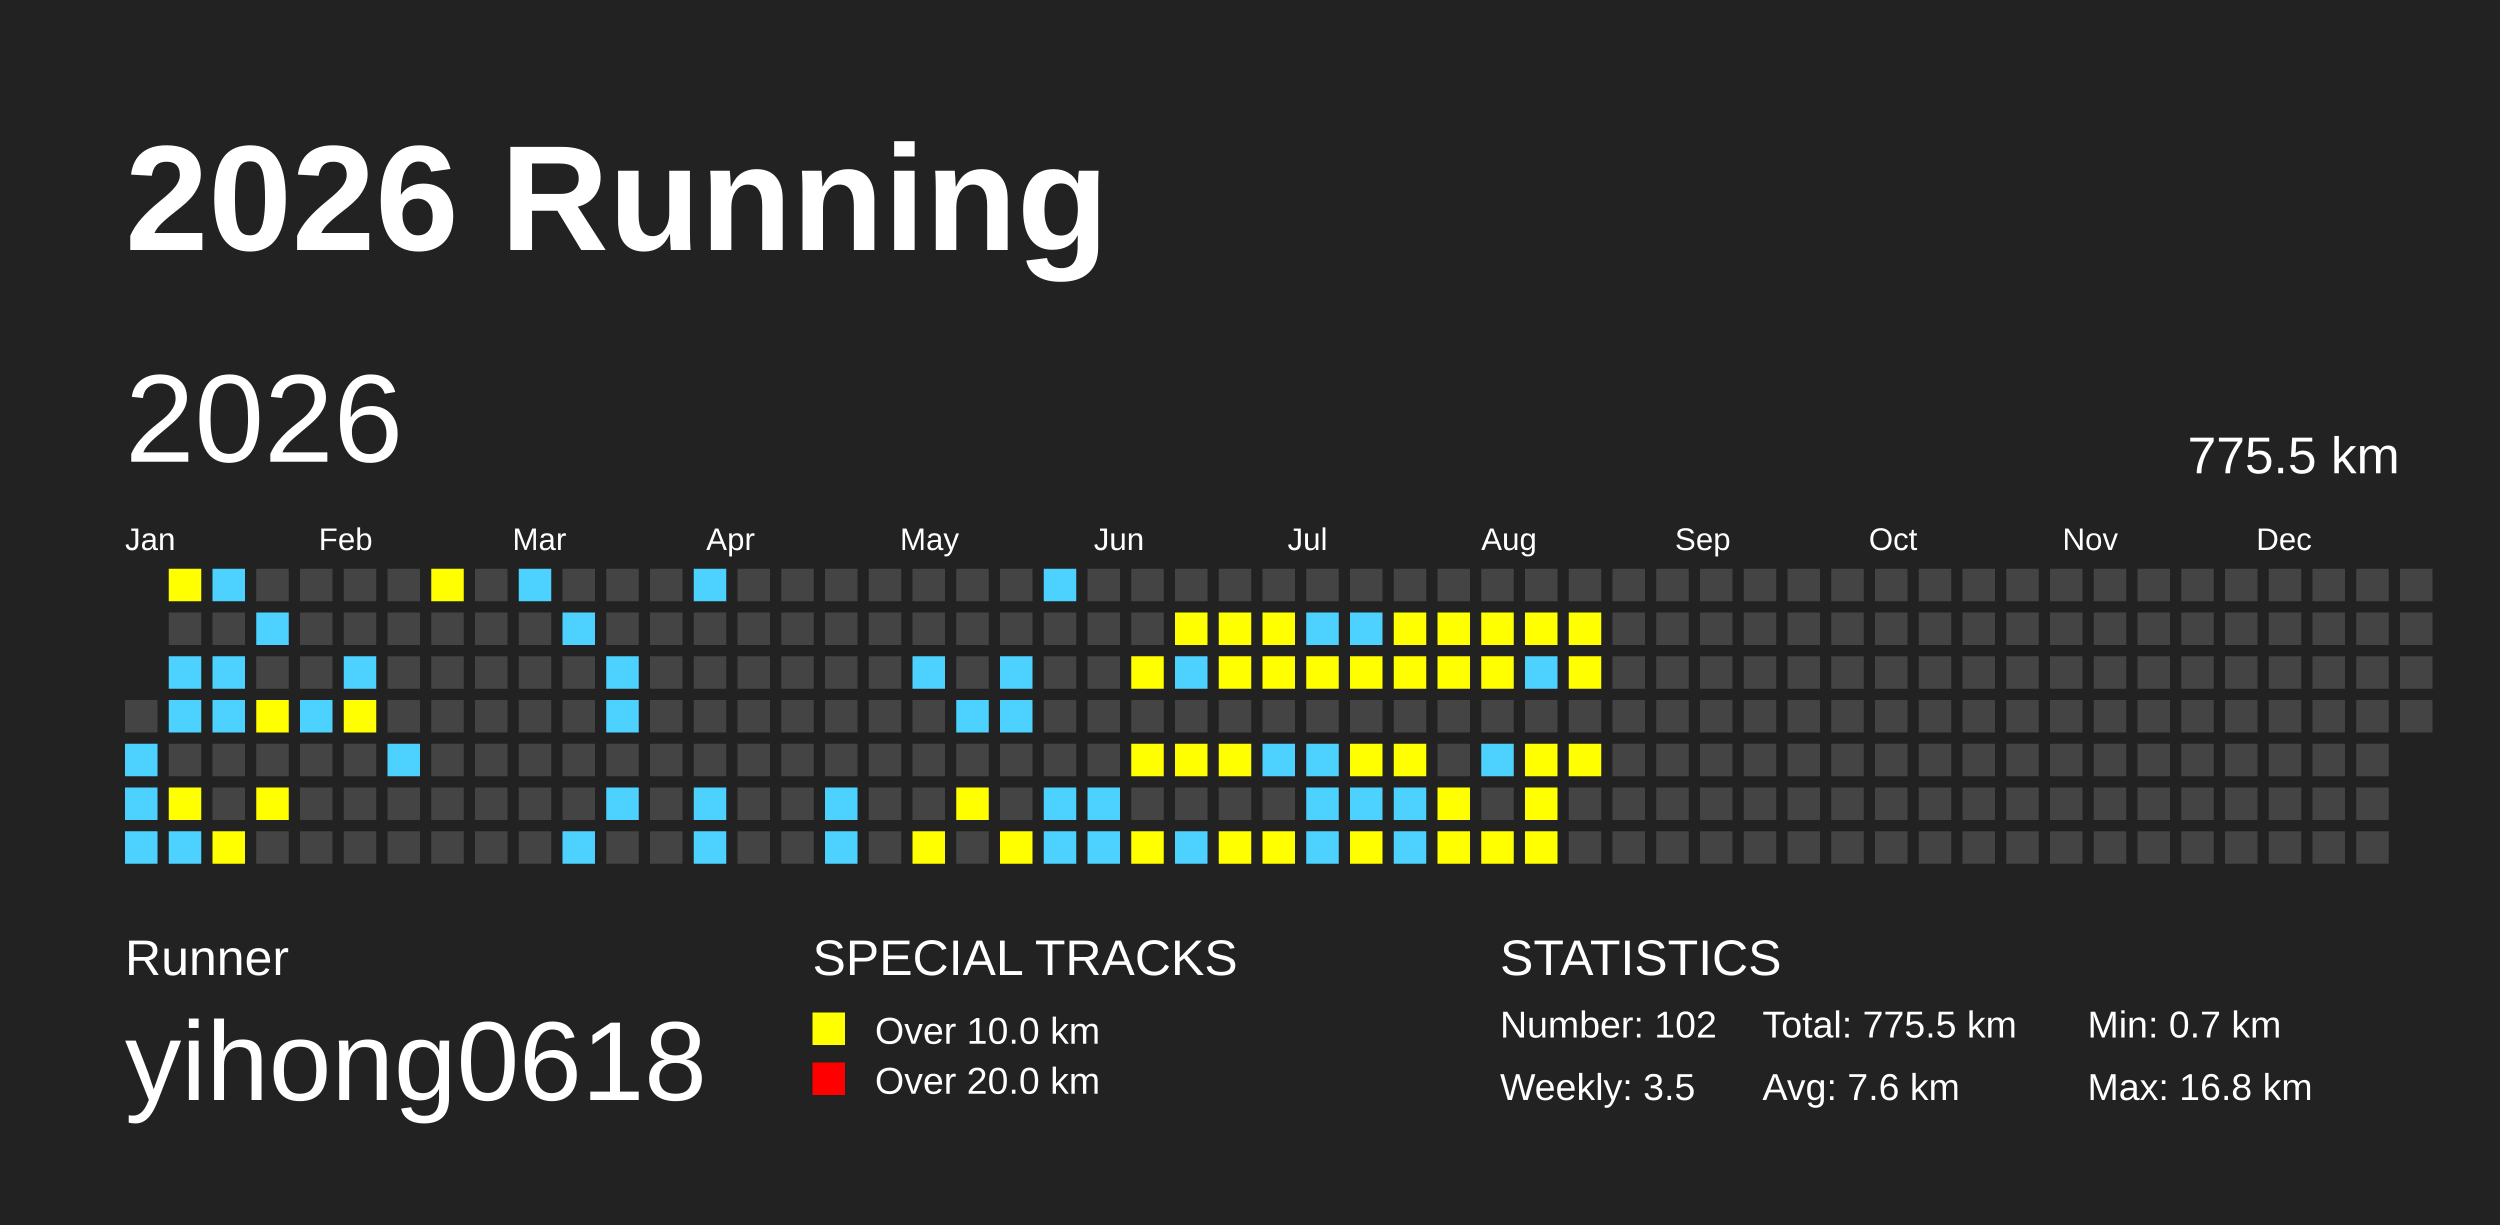
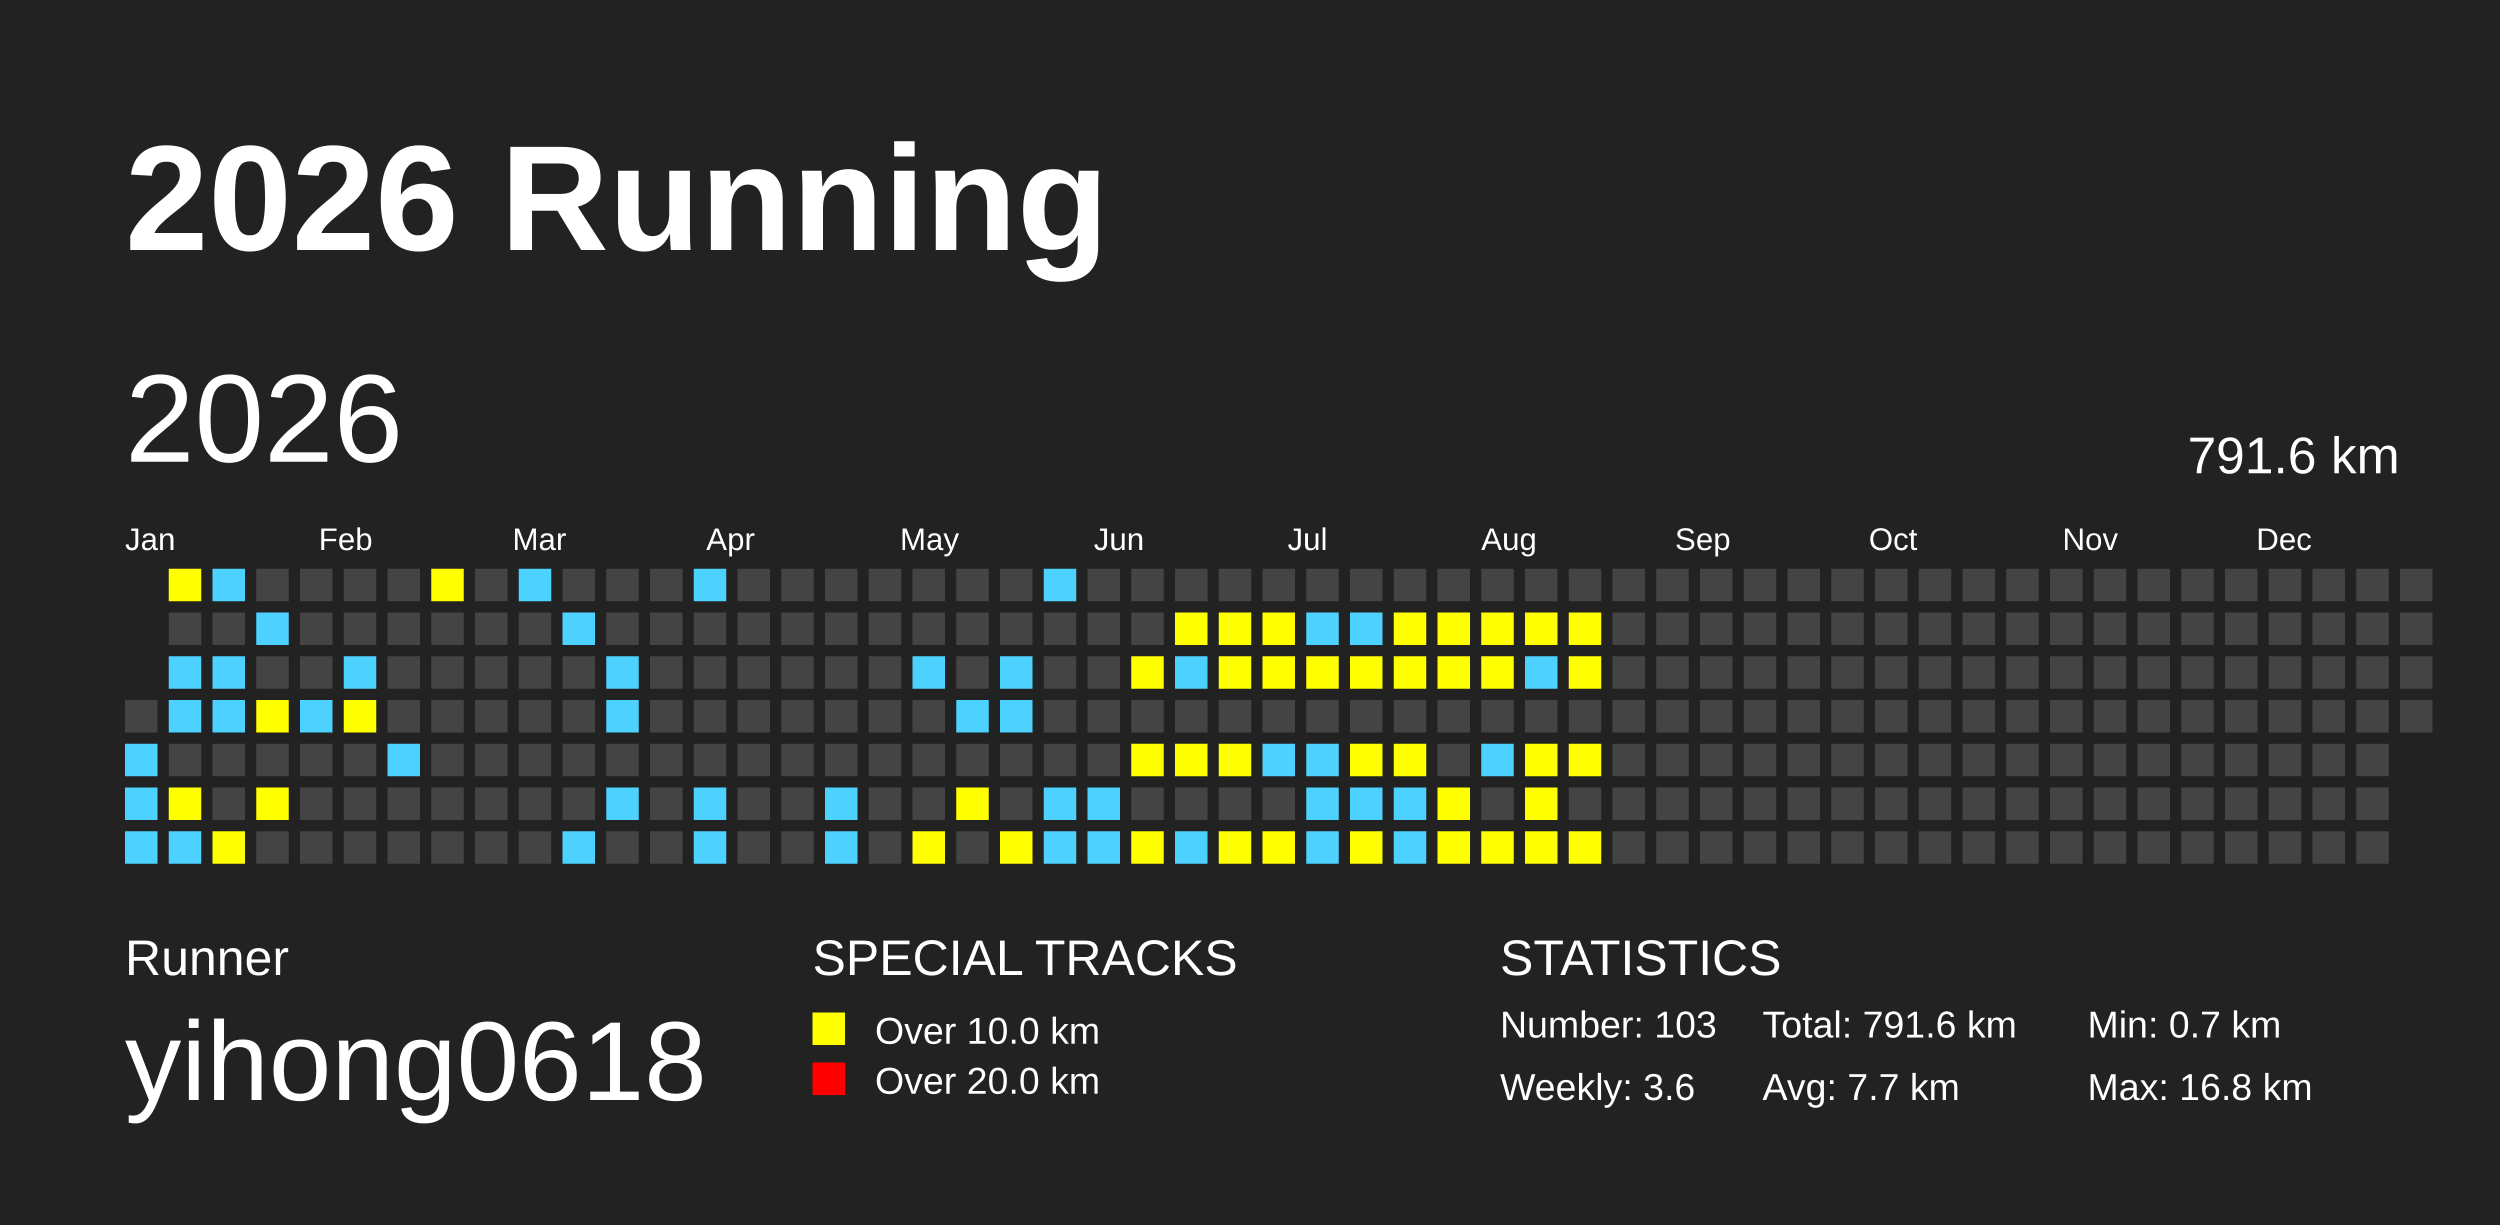
<svg xmlns="http://www.w3.org/2000/svg" baseProfile="full" height="98mm" version="1.1" viewBox="0,0,200,98" width="200mm">
  <defs>
    <pattern height="2" id="indoor-stripe" patternUnits="userSpaceOnUse" width="2">
      <line stroke="white" stroke-opacity="0.45" stroke-width="0.5" x1="0" x2="2" y1="2" y2="0" />
    </pattern>
  </defs>
  <rect fill="#222222" height="98" width="200" x="0" y="0" />
  <text fill="#FFFFFF" style="font-size:12px; font-family:Arial; font-weight:bold;" x="10" y="20">2026 Running</text>
  <text fill="#FFFFFF" style="font-size:4px; font-family:Arial" x="10" y="78">Runner</text>
  <text fill="#FFFFFF" style="font-size:9px; font-family:Arial" x="10" y="88">yihong0618</text>
  <text fill="#FFFFFF" style="font-size:4px; font-family:Arial" x="65" y="78">SPECIAL TRACKS</text>
  <rect fill="yellow" height="2.6" width="2.6" x="65" y="81" />
  <text fill="#FFFFFF" style="font-size:3px; font-family:Arial" x="70" y="83.5">Over 10.0 km</text>
  <rect fill="red" height="2.6" width="2.6" x="65" y="85" />
  <text fill="#FFFFFF" style="font-size:3px; font-family:Arial" x="70" y="87.5">Over 20.0 km</text>
  <text fill="#FFFFFF" style="font-size:4px; font-family:Arial" x="120" y="78">STATISTICS</text>
-   <text fill="#FFFFFF" style="font-size:3px; font-family:Arial" x="120" y="83">Number: 102</text>
-   <text fill="#FFFFFF" style="font-size:3px; font-family:Arial" x="120" y="88">Weekly: 3.5</text>
-   <text fill="#FFFFFF" style="font-size:3px; font-family:Arial" x="141" y="83">Total: 775.5 km</text>
-   <text fill="#FFFFFF" style="font-size:3px; font-family:Arial" x="141" y="88">Avg: 7.6 km</text>
+   <text fill="#FFFFFF" style="font-size:3px; font-family:Arial" x="120" y="83">Number: 103</text>
+   <text fill="#FFFFFF" style="font-size:3px; font-family:Arial" x="120" y="88">Weekly: 3.6</text>
+   <text fill="#FFFFFF" style="font-size:3px; font-family:Arial" x="141" y="83">Total: 791.6 km</text>
+   <text fill="#FFFFFF" style="font-size:3px; font-family:Arial" x="141" y="88">Avg: 7.7 km</text>
  <text fill="#FFFFFF" style="font-size:3px; font-family:Arial" x="167" y="83">Min: 0.7 km</text>
  <text fill="#FFFFFF" style="font-size:3px; font-family:Arial" x="167" y="88">Max: 16.8 km</text>
  <text dominant-baseline="hanging" fill="#FFFFFF" style="font-size:10.0px; font-family:Arial;" x="10" y="30">2026</text>
-   <text dominant-baseline="hanging" fill="#FFFFFF" style="font-size:4.125px; font-family:Arial;" x="175" y="35">775.5 km</text>
+   <text dominant-baseline="hanging" fill="#FFFFFF" style="font-size:4.125px; font-family:Arial;" x="175" y="35">791.6 km</text>
  <text fill="#FFFFFF" style="font-size:2.5px; font-family:Arial" x="10.0" y="44">Jan</text>
  <text fill="#FFFFFF" style="font-size:2.5px; font-family:Arial" x="25.5" y="44">Feb</text>
  <text fill="#FFFFFF" style="font-size:2.5px; font-family:Arial" x="41.0" y="44">Mar</text>
  <text fill="#FFFFFF" style="font-size:2.5px; font-family:Arial" x="56.5" y="44">Apr</text>
  <text fill="#FFFFFF" style="font-size:2.5px; font-family:Arial" x="72.0" y="44">May</text>
  <text fill="#FFFFFF" style="font-size:2.5px; font-family:Arial" x="87.5" y="44">Jun</text>
  <text fill="#FFFFFF" style="font-size:2.5px; font-family:Arial" x="103.0" y="44">Jul</text>
  <text fill="#FFFFFF" style="font-size:2.5px; font-family:Arial" x="118.5" y="44">Aug</text>
  <text fill="#FFFFFF" style="font-size:2.5px; font-family:Arial" x="134.0" y="44">Sep</text>
  <text fill="#FFFFFF" style="font-size:2.5px; font-family:Arial" x="149.5" y="44">Oct</text>
  <text fill="#FFFFFF" style="font-size:2.5px; font-family:Arial" x="165.0" y="44">Nov</text>
  <text fill="#FFFFFF" style="font-size:2.5px; font-family:Arial" x="180.5" y="44">Dec</text>
  <rect fill="#444444" height="2.6" width="2.6" x="10.0" y="56.0" />
  <rect fill="#4DD2FF" height="2.6" width="2.6" x="10.0" y="59.5" />
  <rect fill="#4DD2FF" height="2.6" width="2.6" x="10.0" y="63.0" />
  <rect fill="#4DD2FF" height="2.6" width="2.6" x="10.0" y="66.5" />
  <rect fill="yellow" height="2.6" width="2.6" x="13.5" y="45.5" />
  <rect fill="#444444" height="2.6" width="2.6" x="13.5" y="49.0" />
  <rect fill="#4DD2FF" height="2.6" width="2.6" x="13.5" y="52.5" />
  <rect fill="#4DD2FF" height="2.6" width="2.6" x="13.5" y="56.0" />
  <rect fill="#444444" height="2.6" width="2.6" x="13.5" y="59.5" />
  <rect fill="yellow" height="2.6" width="2.6" x="13.5" y="63.0" />
  <rect fill="#4DD2FF" height="2.6" width="2.6" x="13.5" y="66.5" />
  <rect fill="#4DD2FF" height="2.6" width="2.6" x="17.0" y="45.5" />
  <rect fill="#444444" height="2.6" width="2.6" x="17.0" y="49.0" />
  <rect fill="#4DD2FF" height="2.6" width="2.6" x="17.0" y="52.5" />
  <rect fill="#4DD2FF" height="2.6" width="2.6" x="17.0" y="56.0" />
  <rect fill="#444444" height="2.6" width="2.6" x="17.0" y="59.5" />
  <rect fill="#444444" height="2.6" width="2.6" x="17.0" y="63.0" />
  <rect fill="yellow" height="2.6" width="2.6" x="17.0" y="66.5" />
  <rect fill="#444444" height="2.6" width="2.6" x="20.5" y="45.5" />
  <rect fill="#4DD2FF" height="2.6" width="2.6" x="20.5" y="49.0" />
  <rect fill="#444444" height="2.6" width="2.6" x="20.5" y="52.5" />
  <rect fill="yellow" height="2.6" width="2.6" x="20.5" y="56.0" />
  <rect fill="#444444" height="2.6" width="2.6" x="20.5" y="59.5" />
  <rect fill="yellow" height="2.6" width="2.6" x="20.5" y="63.0" />
  <rect fill="#444444" height="2.6" width="2.6" x="20.5" y="66.5" />
  <rect fill="#444444" height="2.6" width="2.6" x="24.0" y="45.5" />
  <rect fill="#444444" height="2.6" width="2.6" x="24.0" y="49.0" />
  <rect fill="#444444" height="2.6" width="2.6" x="24.0" y="52.5" />
  <rect fill="#4DD2FF" height="2.6" width="2.6" x="24.0" y="56.0" />
  <rect fill="#444444" height="2.6" width="2.6" x="24.0" y="59.5" />
  <rect fill="#444444" height="2.6" width="2.6" x="24.0" y="63.0" />
  <rect fill="#444444" height="2.6" width="2.6" x="24.0" y="66.5" />
  <rect fill="#444444" height="2.6" width="2.6" x="27.5" y="45.5" />
  <rect fill="#444444" height="2.6" width="2.6" x="27.5" y="49.0" />
  <rect fill="#4DD2FF" height="2.6" width="2.6" x="27.5" y="52.5" />
  <rect fill="yellow" height="2.6" width="2.6" x="27.5" y="56.0" />
  <rect fill="#444444" height="2.6" width="2.6" x="27.5" y="59.5" />
  <rect fill="#444444" height="2.6" width="2.6" x="27.5" y="63.0" />
  <rect fill="#444444" height="2.6" width="2.6" x="27.5" y="66.5" />
  <rect fill="#444444" height="2.6" width="2.6" x="31.0" y="45.5" />
  <rect fill="#444444" height="2.6" width="2.6" x="31.0" y="49.0" />
  <rect fill="#444444" height="2.6" width="2.6" x="31.0" y="52.5" />
  <rect fill="#444444" height="2.6" width="2.6" x="31.0" y="56.0" />
  <rect fill="#4DD2FF" height="2.6" width="2.6" x="31.0" y="59.5" />
  <rect fill="#444444" height="2.6" width="2.6" x="31.0" y="63.0" />
  <rect fill="#444444" height="2.6" width="2.6" x="31.0" y="66.5" />
  <rect fill="yellow" height="2.6" width="2.6" x="34.5" y="45.5" />
  <rect fill="#444444" height="2.6" width="2.6" x="34.5" y="49.0" />
  <rect fill="#444444" height="2.6" width="2.6" x="34.5" y="52.5" />
  <rect fill="#444444" height="2.6" width="2.6" x="34.5" y="56.0" />
  <rect fill="#444444" height="2.6" width="2.6" x="34.5" y="59.5" />
  <rect fill="#444444" height="2.6" width="2.6" x="34.5" y="63.0" />
  <rect fill="#444444" height="2.6" width="2.6" x="34.5" y="66.5" />
  <rect fill="#444444" height="2.6" width="2.6" x="38.0" y="45.5" />
  <rect fill="#444444" height="2.6" width="2.6" x="38.0" y="49.0" />
  <rect fill="#444444" height="2.6" width="2.6" x="38.0" y="52.5" />
  <rect fill="#444444" height="2.6" width="2.6" x="38.0" y="56.0" />
  <rect fill="#444444" height="2.6" width="2.6" x="38.0" y="59.5" />
  <rect fill="#444444" height="2.6" width="2.6" x="38.0" y="63.0" />
  <rect fill="#444444" height="2.6" width="2.6" x="38.0" y="66.5" />
  <rect fill="#4DD2FF" height="2.6" width="2.6" x="41.5" y="45.5" />
  <rect fill="#444444" height="2.6" width="2.6" x="41.5" y="49.0" />
  <rect fill="#444444" height="2.6" width="2.6" x="41.5" y="52.5" />
  <rect fill="#444444" height="2.6" width="2.6" x="41.5" y="56.0" />
  <rect fill="#444444" height="2.6" width="2.6" x="41.5" y="59.5" />
  <rect fill="#444444" height="2.6" width="2.6" x="41.5" y="63.0" />
  <rect fill="#444444" height="2.6" width="2.6" x="41.5" y="66.5" />
  <rect fill="#444444" height="2.6" width="2.6" x="45.0" y="45.5" />
  <rect fill="#4DD2FF" height="2.6" width="2.6" x="45.0" y="49.0" />
  <rect fill="#444444" height="2.6" width="2.6" x="45.0" y="52.5" />
  <rect fill="#444444" height="2.6" width="2.6" x="45.0" y="56.0" />
  <rect fill="#444444" height="2.6" width="2.6" x="45.0" y="59.5" />
  <rect fill="#444444" height="2.6" width="2.6" x="45.0" y="63.0" />
  <rect fill="#4DD2FF" height="2.6" width="2.6" x="45.0" y="66.5" />
  <rect fill="#444444" height="2.6" width="2.6" x="48.5" y="45.5" />
  <rect fill="#444444" height="2.6" width="2.6" x="48.5" y="49.0" />
  <rect fill="#4DD2FF" height="2.6" width="2.6" x="48.5" y="52.5" />
  <rect fill="#4DD2FF" height="2.6" width="2.6" x="48.5" y="56.0" />
  <rect fill="#444444" height="2.6" width="2.6" x="48.5" y="59.5" />
  <rect fill="#4DD2FF" height="2.6" width="2.6" x="48.5" y="63.0" />
  <rect fill="#444444" height="2.6" width="2.6" x="48.5" y="66.5" />
  <rect fill="#444444" height="2.6" width="2.6" x="52.0" y="45.5" />
  <rect fill="#444444" height="2.6" width="2.6" x="52.0" y="49.0" />
  <rect fill="#444444" height="2.6" width="2.6" x="52.0" y="52.5" />
  <rect fill="#444444" height="2.6" width="2.6" x="52.0" y="56.0" />
  <rect fill="#444444" height="2.6" width="2.6" x="52.0" y="59.5" />
  <rect fill="#444444" height="2.6" width="2.6" x="52.0" y="63.0" />
  <rect fill="#444444" height="2.6" width="2.6" x="52.0" y="66.5" />
  <rect fill="#4DD2FF" height="2.6" width="2.6" x="55.5" y="45.5" />
  <rect fill="#444444" height="2.6" width="2.6" x="55.5" y="49.0" />
  <rect fill="#444444" height="2.6" width="2.6" x="55.5" y="52.5" />
  <rect fill="#444444" height="2.6" width="2.6" x="55.5" y="56.0" />
  <rect fill="#444444" height="2.6" width="2.6" x="55.5" y="59.5" />
  <rect fill="#4DD2FF" height="2.6" width="2.6" x="55.5" y="63.0" />
  <rect fill="#4DD2FF" height="2.6" width="2.6" x="55.5" y="66.5" />
  <rect fill="#444444" height="2.6" width="2.6" x="59.0" y="45.5" />
  <rect fill="#444444" height="2.6" width="2.6" x="59.0" y="49.0" />
  <rect fill="#444444" height="2.6" width="2.6" x="59.0" y="52.5" />
  <rect fill="#444444" height="2.6" width="2.6" x="59.0" y="56.0" />
  <rect fill="#444444" height="2.6" width="2.6" x="59.0" y="59.5" />
  <rect fill="#444444" height="2.6" width="2.6" x="59.0" y="63.0" />
  <rect fill="#444444" height="2.6" width="2.6" x="59.0" y="66.5" />
  <rect fill="#444444" height="2.6" width="2.6" x="62.5" y="45.5" />
  <rect fill="#444444" height="2.6" width="2.6" x="62.5" y="49.0" />
  <rect fill="#444444" height="2.6" width="2.6" x="62.5" y="52.5" />
  <rect fill="#444444" height="2.6" width="2.6" x="62.5" y="56.0" />
  <rect fill="#444444" height="2.6" width="2.6" x="62.5" y="59.5" />
  <rect fill="#444444" height="2.6" width="2.6" x="62.5" y="63.0" />
  <rect fill="#444444" height="2.6" width="2.6" x="62.5" y="66.5" />
  <rect fill="#444444" height="2.6" width="2.6" x="66.0" y="45.5" />
  <rect fill="#444444" height="2.6" width="2.6" x="66.0" y="49.0" />
  <rect fill="#444444" height="2.6" width="2.6" x="66.0" y="52.5" />
  <rect fill="#444444" height="2.6" width="2.6" x="66.0" y="56.0" />
  <rect fill="#444444" height="2.6" width="2.6" x="66.0" y="59.5" />
  <rect fill="#4DD2FF" height="2.6" width="2.6" x="66.0" y="63.0" />
  <rect fill="#4DD2FF" height="2.6" width="2.6" x="66.0" y="66.5" />
  <rect fill="#444444" height="2.6" width="2.6" x="69.5" y="45.5" />
  <rect fill="#444444" height="2.6" width="2.6" x="69.5" y="49.0" />
  <rect fill="#444444" height="2.6" width="2.6" x="69.5" y="52.5" />
  <rect fill="#444444" height="2.6" width="2.6" x="69.5" y="56.0" />
  <rect fill="#444444" height="2.6" width="2.6" x="69.5" y="59.5" />
  <rect fill="#444444" height="2.6" width="2.6" x="69.5" y="63.0" />
  <rect fill="#444444" height="2.6" width="2.6" x="69.5" y="66.5" />
  <rect fill="#444444" height="2.6" width="2.6" x="73.0" y="45.5" />
  <rect fill="#444444" height="2.6" width="2.6" x="73.0" y="49.0" />
  <rect fill="#4DD2FF" height="2.6" width="2.6" x="73.0" y="52.5" />
  <rect fill="#444444" height="2.6" width="2.6" x="73.0" y="56.0" />
  <rect fill="#444444" height="2.6" width="2.6" x="73.0" y="59.5" />
  <rect fill="#444444" height="2.6" width="2.6" x="73.0" y="63.0" />
  <rect fill="yellow" height="2.6" width="2.6" x="73.0" y="66.5" />
  <rect fill="#444444" height="2.6" width="2.6" x="76.5" y="45.5" />
  <rect fill="#444444" height="2.6" width="2.6" x="76.5" y="49.0" />
  <rect fill="#444444" height="2.6" width="2.6" x="76.5" y="52.5" />
  <rect fill="#4DD2FF" height="2.6" width="2.6" x="76.5" y="56.0" />
  <rect fill="#444444" height="2.6" width="2.6" x="76.5" y="59.5" />
  <rect fill="yellow" height="2.6" width="2.6" x="76.5" y="63.0" />
  <rect fill="#444444" height="2.6" width="2.6" x="76.5" y="66.5" />
  <rect fill="#444444" height="2.6" width="2.6" x="80.0" y="45.5" />
  <rect fill="#444444" height="2.6" width="2.6" x="80.0" y="49.0" />
  <rect fill="#4DD2FF" height="2.6" width="2.6" x="80.0" y="52.5" />
  <rect fill="#4DD2FF" height="2.6" width="2.6" x="80.0" y="56.0" />
  <rect fill="#444444" height="2.6" width="2.6" x="80.0" y="59.5" />
  <rect fill="#444444" height="2.6" width="2.6" x="80.0" y="63.0" />
  <rect fill="yellow" height="2.6" width="2.6" x="80.0" y="66.5" />
  <rect fill="#4DD2FF" height="2.6" width="2.6" x="83.5" y="45.5" />
  <rect fill="#444444" height="2.6" width="2.6" x="83.5" y="49.0" />
  <rect fill="#444444" height="2.6" width="2.6" x="83.5" y="52.5" />
  <rect fill="#444444" height="2.6" width="2.6" x="83.5" y="56.0" />
  <rect fill="#444444" height="2.6" width="2.6" x="83.5" y="59.5" />
  <rect fill="#4DD2FF" height="2.6" width="2.6" x="83.5" y="63.0" />
  <rect fill="#4DD2FF" height="2.6" width="2.6" x="83.5" y="66.5" />
  <rect fill="#444444" height="2.6" width="2.6" x="87.0" y="45.5" />
  <rect fill="#444444" height="2.6" width="2.6" x="87.0" y="49.0" />
  <rect fill="#444444" height="2.6" width="2.6" x="87.0" y="52.5" />
  <rect fill="#444444" height="2.6" width="2.6" x="87.0" y="56.0" />
  <rect fill="#444444" height="2.6" width="2.6" x="87.0" y="59.5" />
  <rect fill="#4DD2FF" height="2.6" width="2.6" x="87.0" y="63.0" />
  <rect fill="#4DD2FF" height="2.6" width="2.6" x="87.0" y="66.5" />
  <rect fill="#444444" height="2.6" width="2.6" x="90.5" y="45.5" />
  <rect fill="#444444" height="2.6" width="2.6" x="90.5" y="49.0" />
  <rect fill="yellow" height="2.6" width="2.6" x="90.5" y="52.5" />
  <rect fill="#444444" height="2.6" width="2.6" x="90.5" y="56.0" />
  <rect fill="yellow" height="2.6" width="2.6" x="90.5" y="59.5" />
  <rect fill="#444444" height="2.6" width="2.6" x="90.5" y="63.0" />
  <rect fill="yellow" height="2.6" width="2.6" x="90.5" y="66.5" />
  <rect fill="#444444" height="2.6" width="2.6" x="94.0" y="45.5" />
  <rect fill="yellow" height="2.6" width="2.6" x="94.0" y="49.0" />
  <rect fill="#4DD2FF" height="2.6" width="2.6" x="94.0" y="52.5" />
  <rect fill="#444444" height="2.6" width="2.6" x="94.0" y="56.0" />
  <rect fill="yellow" height="2.6" width="2.6" x="94.0" y="59.5" />
  <rect fill="#444444" height="2.6" width="2.6" x="94.0" y="63.0" />
  <rect fill="#4DD2FF" height="2.6" width="2.6" x="94.0" y="66.5" />
  <rect fill="#444444" height="2.6" width="2.6" x="97.5" y="45.5" />
  <rect fill="yellow" height="2.6" width="2.6" x="97.5" y="49.0" />
  <rect fill="yellow" height="2.6" width="2.6" x="97.5" y="52.5" />
  <rect fill="#444444" height="2.6" width="2.6" x="97.5" y="56.0" />
  <rect fill="yellow" height="2.6" width="2.6" x="97.5" y="59.5" />
  <rect fill="#444444" height="2.6" width="2.6" x="97.5" y="63.0" />
  <rect fill="yellow" height="2.6" width="2.6" x="97.5" y="66.5" />
  <rect fill="#444444" height="2.6" width="2.6" x="101.0" y="45.5" />
  <rect fill="yellow" height="2.6" width="2.6" x="101.0" y="49.0" />
  <rect fill="yellow" height="2.6" width="2.6" x="101.0" y="52.5" />
  <rect fill="#444444" height="2.6" width="2.6" x="101.0" y="56.0" />
  <rect fill="#4DD2FF" height="2.6" width="2.6" x="101.0" y="59.5" />
  <rect fill="#444444" height="2.6" width="2.6" x="101.0" y="63.0" />
  <rect fill="yellow" height="2.6" width="2.6" x="101.0" y="66.5" />
  <rect fill="#444444" height="2.6" width="2.6" x="104.5" y="45.5" />
  <rect fill="#4DD2FF" height="2.6" width="2.6" x="104.5" y="49.0" />
  <rect fill="yellow" height="2.6" width="2.6" x="104.5" y="52.5" />
  <rect fill="#444444" height="2.6" width="2.6" x="104.5" y="56.0" />
  <rect fill="#4DD2FF" height="2.6" width="2.6" x="104.5" y="59.5" />
  <rect fill="#4DD2FF" height="2.6" width="2.6" x="104.5" y="63.0" />
  <rect fill="#4DD2FF" height="2.6" width="2.6" x="104.5" y="66.5" />
  <rect fill="#444444" height="2.6" width="2.6" x="108.0" y="45.5" />
  <rect fill="#4DD2FF" height="2.6" width="2.6" x="108.0" y="49.0" />
  <rect fill="yellow" height="2.6" width="2.6" x="108.0" y="52.5" />
  <rect fill="#444444" height="2.6" width="2.6" x="108.0" y="56.0" />
  <rect fill="yellow" height="2.6" width="2.6" x="108.0" y="59.5" />
  <rect fill="#4DD2FF" height="2.6" width="2.6" x="108.0" y="63.0" />
  <rect fill="yellow" height="2.6" width="2.6" x="108.0" y="66.5" />
  <rect fill="#444444" height="2.6" width="2.6" x="111.5" y="45.5" />
  <rect fill="yellow" height="2.6" width="2.6" x="111.5" y="49.0" />
  <rect fill="yellow" height="2.6" width="2.6" x="111.5" y="52.5" />
  <rect fill="#444444" height="2.6" width="2.6" x="111.5" y="56.0" />
  <rect fill="yellow" height="2.6" width="2.6" x="111.5" y="59.5" />
  <rect fill="#4DD2FF" height="2.6" width="2.6" x="111.5" y="63.0" />
  <rect fill="#4DD2FF" height="2.6" width="2.6" x="111.5" y="66.5" />
  <rect fill="#444444" height="2.6" width="2.6" x="115.0" y="45.5" />
  <rect fill="yellow" height="2.6" width="2.6" x="115.0" y="49.0" />
  <rect fill="yellow" height="2.6" width="2.6" x="115.0" y="52.5" />
  <rect fill="#444444" height="2.6" width="2.6" x="115.0" y="56.0" />
  <rect fill="#444444" height="2.6" width="2.6" x="115.0" y="59.5" />
  <rect fill="yellow" height="2.6" width="2.6" x="115.0" y="63.0" />
  <rect fill="yellow" height="2.6" width="2.6" x="115.0" y="66.5" />
  <rect fill="#444444" height="2.6" width="2.6" x="118.5" y="45.5" />
  <rect fill="yellow" height="2.6" width="2.6" x="118.5" y="49.0" />
  <rect fill="yellow" height="2.6" width="2.6" x="118.5" y="52.5" />
  <rect fill="#444444" height="2.6" width="2.6" x="118.5" y="56.0" />
  <rect fill="#4DD2FF" height="2.6" width="2.6" x="118.5" y="59.5" />
  <rect fill="#444444" height="2.6" width="2.6" x="118.5" y="63.0" />
  <rect fill="yellow" height="2.6" width="2.6" x="118.5" y="66.5" />
  <rect fill="#444444" height="2.6" width="2.6" x="122.0" y="45.5" />
  <rect fill="yellow" height="2.6" width="2.6" x="122.0" y="49.0" />
  <rect fill="#4DD2FF" height="2.6" width="2.6" x="122.0" y="52.5" />
  <rect fill="#444444" height="2.6" width="2.6" x="122.0" y="56.0" />
  <rect fill="yellow" height="2.6" width="2.6" x="122.0" y="59.5" />
  <rect fill="yellow" height="2.6" width="2.6" x="122.0" y="63.0" />
  <rect fill="yellow" height="2.6" width="2.6" x="122.0" y="66.5" />
  <rect fill="#444444" height="2.6" width="2.6" x="125.5" y="45.5" />
  <rect fill="yellow" height="2.6" width="2.6" x="125.5" y="49.0" />
  <rect fill="yellow" height="2.6" width="2.6" x="125.5" y="52.5" />
  <rect fill="#444444" height="2.6" width="2.6" x="125.5" y="56.0" />
  <rect fill="yellow" height="2.6" width="2.6" x="125.5" y="59.5" />
  <rect fill="#444444" height="2.6" width="2.6" x="125.5" y="63.0" />
-   <rect fill="#444444" height="2.6" width="2.6" x="125.5" y="66.5" />
+   <rect fill="yellow" height="2.6" width="2.6" x="125.5" y="66.5" />
  <rect fill="#444444" height="2.6" width="2.6" x="129.0" y="45.5" />
  <rect fill="#444444" height="2.6" width="2.6" x="129.0" y="49.0" />
  <rect fill="#444444" height="2.6" width="2.6" x="129.0" y="52.5" />
  <rect fill="#444444" height="2.6" width="2.6" x="129.0" y="56.0" />
  <rect fill="#444444" height="2.6" width="2.6" x="129.0" y="59.5" />
  <rect fill="#444444" height="2.6" width="2.6" x="129.0" y="63.0" />
  <rect fill="#444444" height="2.6" width="2.6" x="129.0" y="66.5" />
  <rect fill="#444444" height="2.6" width="2.6" x="132.5" y="45.5" />
  <rect fill="#444444" height="2.6" width="2.6" x="132.5" y="49.0" />
  <rect fill="#444444" height="2.6" width="2.6" x="132.5" y="52.5" />
  <rect fill="#444444" height="2.6" width="2.6" x="132.5" y="56.0" />
  <rect fill="#444444" height="2.6" width="2.6" x="132.5" y="59.5" />
  <rect fill="#444444" height="2.6" width="2.6" x="132.5" y="63.0" />
  <rect fill="#444444" height="2.6" width="2.6" x="132.5" y="66.5" />
  <rect fill="#444444" height="2.6" width="2.6" x="136.0" y="45.5" />
  <rect fill="#444444" height="2.6" width="2.6" x="136.0" y="49.0" />
  <rect fill="#444444" height="2.6" width="2.6" x="136.0" y="52.5" />
  <rect fill="#444444" height="2.6" width="2.6" x="136.0" y="56.0" />
  <rect fill="#444444" height="2.6" width="2.6" x="136.0" y="59.5" />
  <rect fill="#444444" height="2.6" width="2.6" x="136.0" y="63.0" />
  <rect fill="#444444" height="2.6" width="2.6" x="136.0" y="66.5" />
  <rect fill="#444444" height="2.6" width="2.6" x="139.5" y="45.5" />
  <rect fill="#444444" height="2.6" width="2.6" x="139.5" y="49.0" />
  <rect fill="#444444" height="2.6" width="2.6" x="139.5" y="52.5" />
  <rect fill="#444444" height="2.6" width="2.6" x="139.5" y="56.0" />
  <rect fill="#444444" height="2.6" width="2.6" x="139.5" y="59.5" />
  <rect fill="#444444" height="2.6" width="2.6" x="139.5" y="63.0" />
  <rect fill="#444444" height="2.6" width="2.6" x="139.5" y="66.5" />
  <rect fill="#444444" height="2.6" width="2.6" x="143.0" y="45.5" />
  <rect fill="#444444" height="2.6" width="2.6" x="143.0" y="49.0" />
  <rect fill="#444444" height="2.6" width="2.6" x="143.0" y="52.5" />
  <rect fill="#444444" height="2.6" width="2.6" x="143.0" y="56.0" />
  <rect fill="#444444" height="2.6" width="2.6" x="143.0" y="59.5" />
  <rect fill="#444444" height="2.6" width="2.6" x="143.0" y="63.0" />
  <rect fill="#444444" height="2.6" width="2.6" x="143.0" y="66.5" />
  <rect fill="#444444" height="2.6" width="2.6" x="146.5" y="45.5" />
  <rect fill="#444444" height="2.6" width="2.6" x="146.5" y="49.0" />
  <rect fill="#444444" height="2.6" width="2.6" x="146.5" y="52.5" />
  <rect fill="#444444" height="2.6" width="2.6" x="146.5" y="56.0" />
  <rect fill="#444444" height="2.6" width="2.6" x="146.5" y="59.5" />
  <rect fill="#444444" height="2.6" width="2.6" x="146.5" y="63.0" />
  <rect fill="#444444" height="2.6" width="2.6" x="146.5" y="66.5" />
  <rect fill="#444444" height="2.6" width="2.6" x="150.0" y="45.5" />
  <rect fill="#444444" height="2.6" width="2.6" x="150.0" y="49.0" />
  <rect fill="#444444" height="2.6" width="2.6" x="150.0" y="52.5" />
  <rect fill="#444444" height="2.6" width="2.6" x="150.0" y="56.0" />
  <rect fill="#444444" height="2.6" width="2.6" x="150.0" y="59.5" />
  <rect fill="#444444" height="2.6" width="2.6" x="150.0" y="63.0" />
  <rect fill="#444444" height="2.6" width="2.6" x="150.0" y="66.5" />
  <rect fill="#444444" height="2.6" width="2.6" x="153.5" y="45.5" />
  <rect fill="#444444" height="2.6" width="2.6" x="153.5" y="49.0" />
  <rect fill="#444444" height="2.6" width="2.6" x="153.5" y="52.5" />
  <rect fill="#444444" height="2.6" width="2.6" x="153.5" y="56.0" />
  <rect fill="#444444" height="2.6" width="2.6" x="153.5" y="59.5" />
  <rect fill="#444444" height="2.6" width="2.6" x="153.5" y="63.0" />
  <rect fill="#444444" height="2.6" width="2.6" x="153.5" y="66.5" />
  <rect fill="#444444" height="2.6" width="2.6" x="157.0" y="45.5" />
  <rect fill="#444444" height="2.6" width="2.6" x="157.0" y="49.0" />
  <rect fill="#444444" height="2.6" width="2.6" x="157.0" y="52.5" />
  <rect fill="#444444" height="2.6" width="2.6" x="157.0" y="56.0" />
  <rect fill="#444444" height="2.6" width="2.6" x="157.0" y="59.5" />
  <rect fill="#444444" height="2.6" width="2.6" x="157.0" y="63.0" />
  <rect fill="#444444" height="2.6" width="2.6" x="157.0" y="66.5" />
  <rect fill="#444444" height="2.6" width="2.6" x="160.5" y="45.5" />
  <rect fill="#444444" height="2.6" width="2.6" x="160.5" y="49.0" />
  <rect fill="#444444" height="2.6" width="2.6" x="160.5" y="52.5" />
  <rect fill="#444444" height="2.6" width="2.6" x="160.5" y="56.0" />
  <rect fill="#444444" height="2.6" width="2.6" x="160.5" y="59.5" />
  <rect fill="#444444" height="2.6" width="2.6" x="160.5" y="63.0" />
  <rect fill="#444444" height="2.6" width="2.6" x="160.5" y="66.5" />
  <rect fill="#444444" height="2.6" width="2.6" x="164.0" y="45.5" />
  <rect fill="#444444" height="2.6" width="2.6" x="164.0" y="49.0" />
  <rect fill="#444444" height="2.6" width="2.6" x="164.0" y="52.5" />
  <rect fill="#444444" height="2.6" width="2.6" x="164.0" y="56.0" />
  <rect fill="#444444" height="2.6" width="2.6" x="164.0" y="59.5" />
  <rect fill="#444444" height="2.6" width="2.6" x="164.0" y="63.0" />
  <rect fill="#444444" height="2.6" width="2.6" x="164.0" y="66.5" />
  <rect fill="#444444" height="2.6" width="2.6" x="167.5" y="45.5" />
  <rect fill="#444444" height="2.6" width="2.6" x="167.5" y="49.0" />
  <rect fill="#444444" height="2.6" width="2.6" x="167.5" y="52.5" />
  <rect fill="#444444" height="2.6" width="2.6" x="167.5" y="56.0" />
  <rect fill="#444444" height="2.6" width="2.6" x="167.5" y="59.5" />
  <rect fill="#444444" height="2.6" width="2.6" x="167.5" y="63.0" />
  <rect fill="#444444" height="2.6" width="2.6" x="167.5" y="66.5" />
  <rect fill="#444444" height="2.6" width="2.6" x="171.0" y="45.5" />
  <rect fill="#444444" height="2.6" width="2.6" x="171.0" y="49.0" />
  <rect fill="#444444" height="2.6" width="2.6" x="171.0" y="52.5" />
  <rect fill="#444444" height="2.6" width="2.6" x="171.0" y="56.0" />
  <rect fill="#444444" height="2.6" width="2.6" x="171.0" y="59.5" />
  <rect fill="#444444" height="2.6" width="2.6" x="171.0" y="63.0" />
  <rect fill="#444444" height="2.6" width="2.6" x="171.0" y="66.5" />
  <rect fill="#444444" height="2.6" width="2.6" x="174.5" y="45.5" />
  <rect fill="#444444" height="2.6" width="2.6" x="174.5" y="49.0" />
  <rect fill="#444444" height="2.6" width="2.6" x="174.5" y="52.5" />
  <rect fill="#444444" height="2.6" width="2.6" x="174.5" y="56.0" />
  <rect fill="#444444" height="2.6" width="2.6" x="174.5" y="59.5" />
  <rect fill="#444444" height="2.6" width="2.6" x="174.5" y="63.0" />
  <rect fill="#444444" height="2.6" width="2.6" x="174.5" y="66.5" />
  <rect fill="#444444" height="2.6" width="2.6" x="178.0" y="45.5" />
  <rect fill="#444444" height="2.6" width="2.6" x="178.0" y="49.0" />
  <rect fill="#444444" height="2.6" width="2.6" x="178.0" y="52.5" />
  <rect fill="#444444" height="2.6" width="2.6" x="178.0" y="56.0" />
  <rect fill="#444444" height="2.6" width="2.6" x="178.0" y="59.5" />
  <rect fill="#444444" height="2.6" width="2.6" x="178.0" y="63.0" />
  <rect fill="#444444" height="2.6" width="2.6" x="178.0" y="66.5" />
  <rect fill="#444444" height="2.6" width="2.6" x="181.5" y="45.5" />
  <rect fill="#444444" height="2.6" width="2.6" x="181.5" y="49.0" />
  <rect fill="#444444" height="2.6" width="2.6" x="181.5" y="52.5" />
  <rect fill="#444444" height="2.6" width="2.6" x="181.5" y="56.0" />
  <rect fill="#444444" height="2.6" width="2.6" x="181.5" y="59.5" />
  <rect fill="#444444" height="2.6" width="2.6" x="181.5" y="63.0" />
  <rect fill="#444444" height="2.6" width="2.6" x="181.5" y="66.5" />
  <rect fill="#444444" height="2.6" width="2.6" x="185.0" y="45.5" />
  <rect fill="#444444" height="2.6" width="2.6" x="185.0" y="49.0" />
  <rect fill="#444444" height="2.6" width="2.6" x="185.0" y="52.5" />
  <rect fill="#444444" height="2.6" width="2.6" x="185.0" y="56.0" />
  <rect fill="#444444" height="2.6" width="2.6" x="185.0" y="59.5" />
  <rect fill="#444444" height="2.6" width="2.6" x="185.0" y="63.0" />
  <rect fill="#444444" height="2.6" width="2.6" x="185.0" y="66.5" />
  <rect fill="#444444" height="2.6" width="2.6" x="188.5" y="45.5" />
  <rect fill="#444444" height="2.6" width="2.6" x="188.5" y="49.0" />
  <rect fill="#444444" height="2.6" width="2.6" x="188.5" y="52.5" />
  <rect fill="#444444" height="2.6" width="2.6" x="188.5" y="56.0" />
  <rect fill="#444444" height="2.6" width="2.6" x="188.5" y="59.5" />
  <rect fill="#444444" height="2.6" width="2.6" x="188.5" y="63.0" />
  <rect fill="#444444" height="2.6" width="2.6" x="188.5" y="66.5" />
  <rect fill="#444444" height="2.6" width="2.6" x="192.0" y="45.5" />
  <rect fill="#444444" height="2.6" width="2.6" x="192.0" y="49.0" />
  <rect fill="#444444" height="2.6" width="2.6" x="192.0" y="52.5" />
  <rect fill="#444444" height="2.6" width="2.6" x="192.0" y="56.0" />
</svg>
